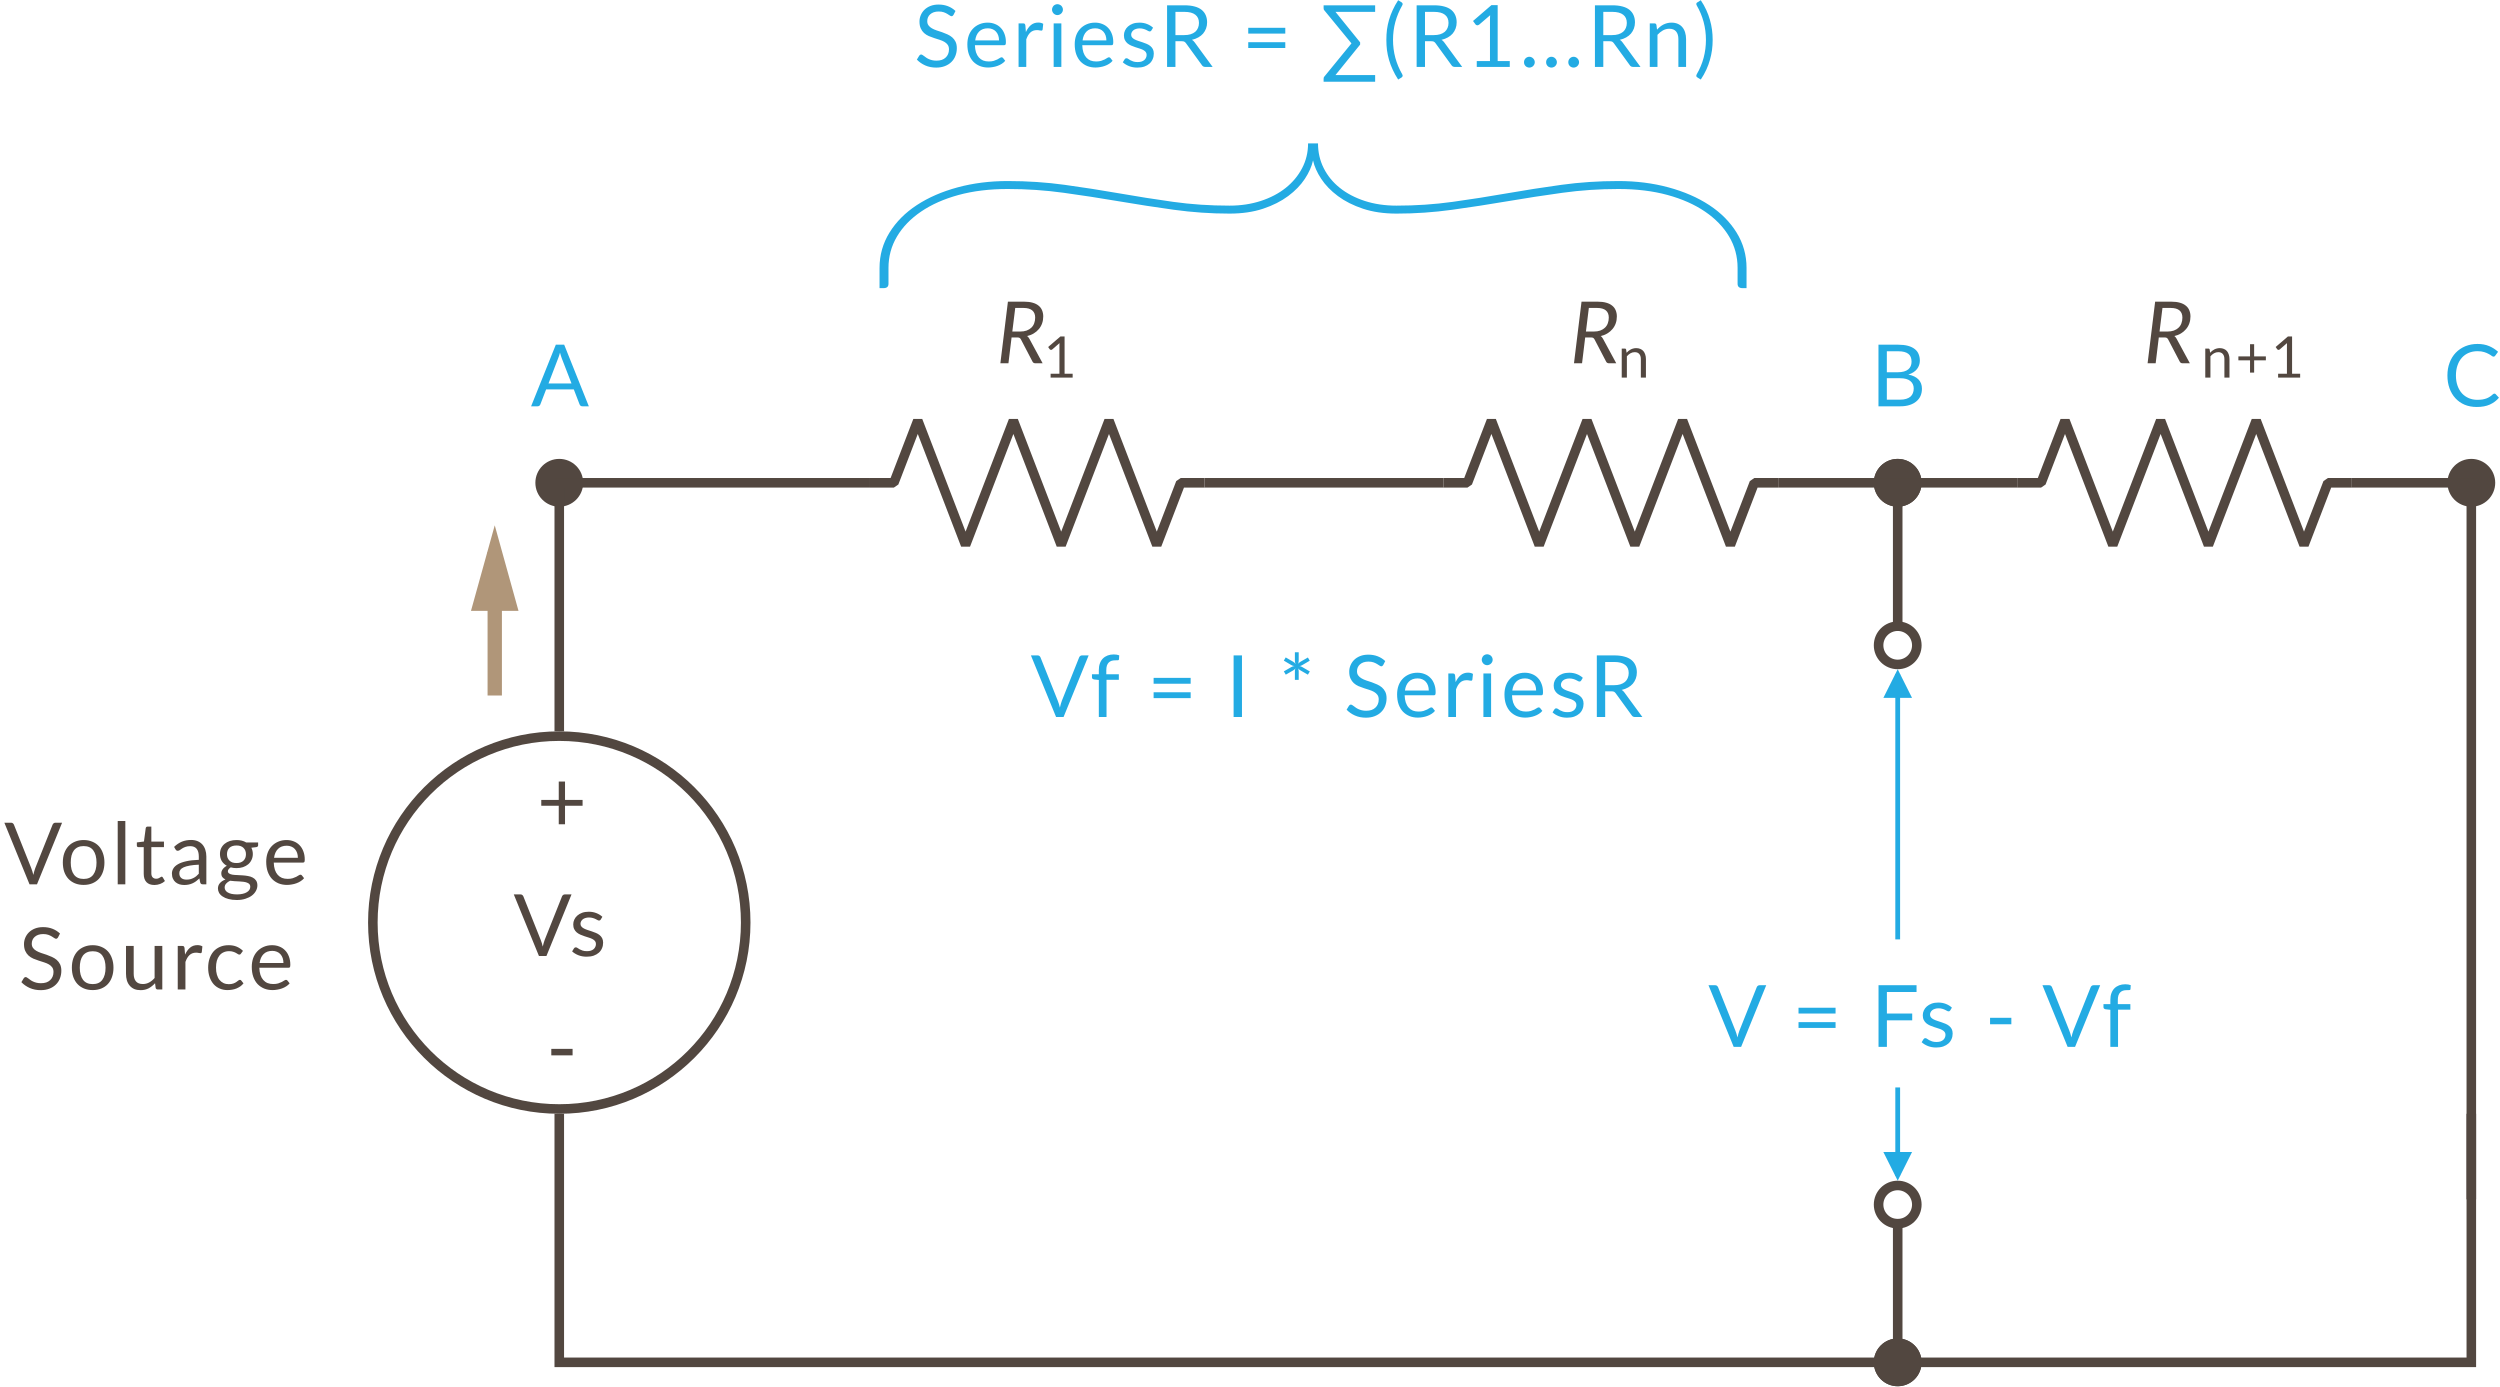
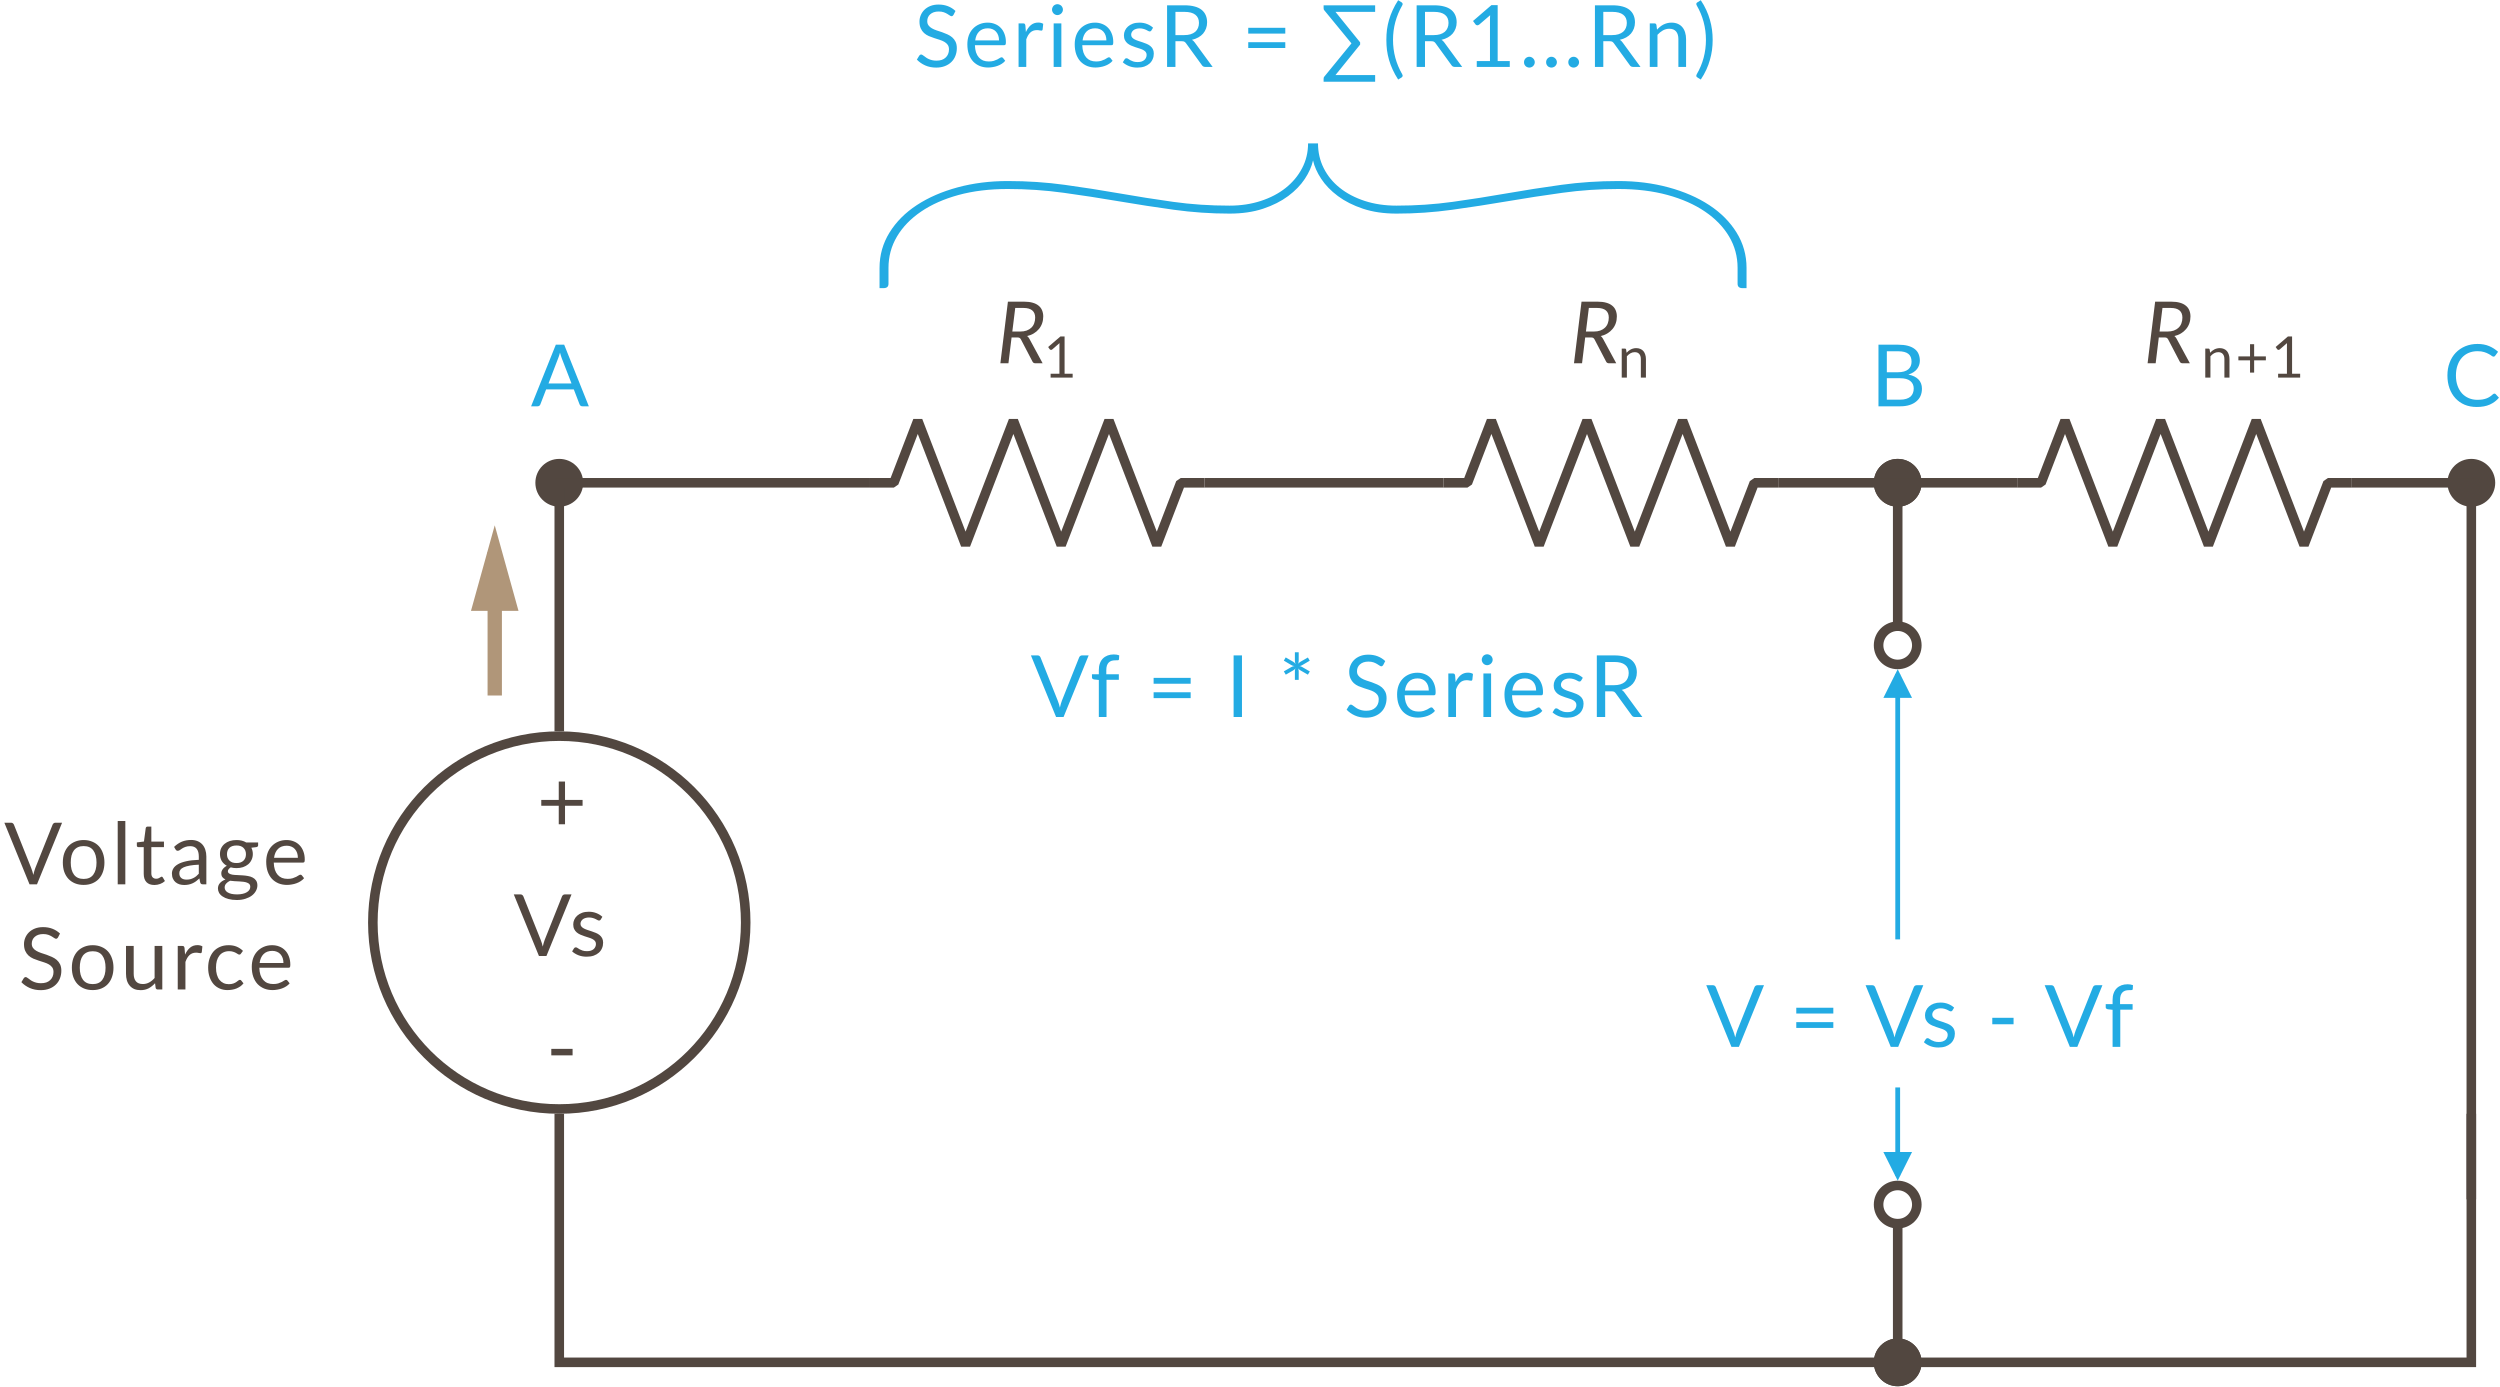
<svg xmlns="http://www.w3.org/2000/svg" xmlns:xlink="http://www.w3.org/1999/xlink" width="523px" height="290px" viewBox="0 0 523 290" version="1.1">
  <defs>
    <circle id="path-1" cx="399" cy="105" r="5" />
    <circle id="path-2" cx="399" cy="289" r="5" />
  </defs>
  <g id="Page-1" stroke="none" stroke-width="1" fill="none" fill-rule="evenodd">
    <g id="Desktop-HD" transform="translate(-102, -889)">
      <g id="VoltageDrop_Simplification" transform="translate(100, 885)">
        <path d="M105.5,119.5 L105.5,149.5" id="Line-11-Copy-5" stroke="#B09679" stroke-width="3" />
        <path id="Line-11-Copy-5-decoration-1" d="M105.5,119.5 L108.5,130.3 L102.5,130.3 L105.5,119.5 Z" stroke="#B09679" stroke-width="3" />
        <g id="VS" transform="translate(109, 186)" font-size="18" font-family="Lato-Regular, Lato" letter-spacing="0.695" fill="#524740" font-weight="normal">
          <text id="Vs">
            <tspan x="0.436" y="18">Vs</tspan>
          </text>
        </g>
        <path d="M287.589,-39.676 C285.217,-39.676 283.034,-39.087 281.041,-37.908 C279.047,-36.729 277.306,-35.048 275.817,-32.864 C274.329,-30.68 273.168,-28.063 272.335,-25.012 C271.503,-21.961 271.086,-18.529 271.086,-14.716 C271.086,-10.764 271.351,-6.864 271.881,-3.016 C272.411,0.832 273.004,4.68 273.66,8.528 C274.316,12.376 274.909,16.224 275.439,20.072 C275.969,23.92 276.234,27.785 276.234,31.668 C276.234,34.303 275.893,36.643 275.212,38.688 C274.531,40.733 273.647,42.484 272.562,43.94 C271.477,45.396 270.279,46.557 268.967,47.424 C267.654,48.291 266.368,48.863 265.106,49.14 C266.368,49.417 267.654,49.989 268.967,50.856 C270.279,51.723 271.477,52.884 272.562,54.34 C273.647,55.796 274.531,57.547 275.212,59.592 C275.893,61.637 276.234,63.977 276.234,66.612 C276.234,70.495 275.969,74.36 275.439,78.208 C274.909,82.056 274.316,85.904 273.66,89.752 C273.004,93.6 272.411,97.448 271.881,101.296 C271.351,105.144 271.086,109.044 271.086,112.996 C271.086,116.809 271.503,120.241 272.335,123.292 C273.168,126.343 274.329,128.96 275.817,131.144 C277.306,133.328 279.047,135.009 281.041,136.188 C283.034,137.367 285.217,137.956 287.589,137.956 L290.92,137.956 C291.525,137.956 291.828,138.303 291.828,138.996 L291.828,139.828 L287.589,139.828 C284.914,139.828 282.454,139.135 280.208,137.748 C277.962,136.361 276.045,134.455 274.455,132.028 C272.865,129.601 271.629,126.759 270.746,123.5 C269.862,120.241 269.421,116.74 269.421,112.996 C269.421,108.905 269.686,104.936 270.216,101.088 C270.746,97.24 271.339,93.444 271.995,89.7 C272.651,85.956 273.244,82.195 273.774,78.416 C274.303,74.637 274.568,70.703 274.568,66.612 C274.568,64.255 274.24,62.071 273.584,60.06 C272.928,58.049 272.02,56.316 270.859,54.86 C269.698,53.404 268.323,52.26 266.733,51.428 C265.144,50.596 263.415,50.18 261.548,50.18 L261.548,48.1 C263.415,48.1 265.144,47.701 266.733,46.904 C268.323,46.107 269.698,44.98 270.859,43.524 C272.02,42.068 272.928,40.335 273.584,38.324 C274.24,36.313 274.568,34.095 274.568,31.668 C274.568,27.647 274.303,23.729 273.774,19.916 C273.244,16.103 272.651,12.324 271.995,8.58 C271.339,4.836 270.746,1.04 270.216,-2.808 C269.686,-6.656 269.421,-10.625 269.421,-14.716 C269.421,-18.46 269.862,-21.961 270.746,-25.22 C271.629,-28.479 272.865,-31.321 274.455,-33.748 C276.045,-36.175 277.962,-38.081 280.208,-39.468 C282.454,-40.855 284.914,-41.548 287.589,-41.548 L291.828,-41.548 L291.828,-40.716 C291.828,-40.023 291.525,-39.676 290.92,-39.676 L287.589,-39.676 Z" id="{" fill="#23ABE3" transform="translate(276.688, 49.14) rotate(-270) translate(-276.688, -49.14) " />
        <g id="R1" transform="translate(184, 62)">
          <polyline id="Resistor" stroke="#524740" stroke-width="2" stroke-linejoin="bevel" points="0 43 5 43 10 30 20 56 30 30 40 56 50 30 60 56 65 43 70 43" />
          <g transform="translate(26, 0)" font-weight="normal" fill="#524740">
            <text id="R" font-family="Lato-Italic, Lato" font-size="18" font-style="italic" letter-spacing="0.695">
              <tspan x="0.401" y="18">R</tspan>
            </text>
            <text id="1-copy" font-family="Lato-Regular, Lato" font-size="12" letter-spacing="0.463">
              <tspan x="10.288" y="21">1</tspan>
            </text>
          </g>
        </g>
        <g id="R1-Copy" transform="translate(193, 0)">
          <g id="V1" font-size="18" font-family="Lato-Regular, Lato" letter-spacing="0.695" fill="#23ABE3" font-weight="normal">
-             <text id="V-=-Fs---Vf">
-               <tspan x="166.371" y="223">V = Fs - Vf</tspan>
+             <text id="V-=-Vs---Vf">
+               <tspan x="165.903" y="223">V = Vs - Vf</tspan>
            </text>
            <text id="Vf-=-I-*-SeriesR">
              <tspan x="24.62" y="154">Vf = I * SeriesR</tspan>
            </text>
            <text id="SeriesR-=-∑(R1…Rn)">
              <tspan x="0.215" y="18">SeriesR = ∑(R1…Rn)</tspan>
            </text>
          </g>
          <polyline id="Resistor" stroke="#524740" stroke-width="2" stroke-linejoin="bevel" points="111 105 116 105 121 92 131 118 141 92 151 118 161 92 171 118 176 105 181 105" />
          <g id="R1" transform="translate(137, 62)" font-weight="normal" fill="#524740">
            <text id="R" font-family="Lato-Italic, Lato" font-size="18" font-style="italic" letter-spacing="0.695">
              <tspan x="0.401" y="18">R</tspan>
            </text>
            <text id="n" font-family="Lato-Regular, Lato" font-size="12" letter-spacing="0.463">
              <tspan x="10.42" y="21">n</tspan>
            </text>
          </g>
        </g>
        <g id="R1-Copy-2" transform="translate(424, 62)">
          <polyline id="Resistor" stroke="#524740" stroke-width="2" stroke-linejoin="bevel" points="0 43 5 43 10 30 20 56 30 30 40 56 50 30 60 56 65 43 70 43" />
          <g id="R1" transform="translate(26, 0)" font-weight="normal" fill="#524740">
            <text id="R" font-family="Lato-Italic, Lato" font-size="18" font-style="italic" letter-spacing="0.695">
              <tspan x="0.401" y="18">R</tspan>
            </text>
            <text id="n+1" font-family="Lato-Regular, Lato" font-size="12" letter-spacing="0.463">
              <tspan x="12.5" y="21">n+1</tspan>
            </text>
          </g>
        </g>
        <text id="Voltage-Source" font-family="Lato-Regular, Lato" font-size="18" font-weight="normal" letter-spacing="0.695" fill="#524740">
          <tspan x="2.863" y="189">Voltage </tspan>
          <tspan x="5.879" y="211">Source</tspan>
        </text>
        <text id="A" font-family="Lato-Regular, Lato" font-size="18" font-weight="normal" letter-spacing="0.695" fill="#23ABE3">
          <tspan x="113.059" y="89">A</tspan>
        </text>
        <text id="B" font-family="Lato-Regular, Lato" font-size="18" font-weight="normal" letter-spacing="0.695" fill="#23ABE3">
          <tspan x="393.334" y="89">B</tspan>
        </text>
        <circle id="Oval-2" fill="#524740" cx="119" cy="105" r="5" />
        <g id="DC_Power" transform="translate(79, 105)">
          <g id="Group-2" transform="translate(0, 52)">
            <circle id="Oval" stroke="#524740" stroke-width="2" cx="40" cy="40" r="39" />
            <text id="+" font-family="Lato-Regular, Lato" font-size="18" font-weight="normal" letter-spacing="0.9" fill="#524740">
              <tspan x="35.33" y="21">+</tspan>
            </text>
            <text id="-" font-family="Lato-Regular, Lato" font-size="18" font-weight="normal" letter-spacing="0.9" fill="#524740">
              <tspan x="37.206" y="72.5">-</tspan>
            </text>
          </g>
          <polyline id="Path-5" stroke="#524740" stroke-width="2" points="40 52 40 0 105 0" />
        </g>
        <path d="M254,105 L304,105" id="Path-11" stroke="#524740" stroke-width="2" />
        <g id="Oval-2-Copy-10">
          <use fill="#524740" fill-rule="evenodd" xlink:href="#path-1" />
          <circle stroke="#524740" stroke-width="2" cx="399" cy="105" r="4" />
        </g>
        <g id="Oval-2-Copy-17">
          <use fill="#524740" fill-rule="evenodd" xlink:href="#path-2" />
          <circle stroke="#524740" stroke-width="2" cx="399" cy="289" r="4" />
        </g>
        <text id="C" font-family="Lato-Regular, Lato" font-size="18" font-weight="normal" letter-spacing="0.695" fill="#23ABE3">
          <tspan x="513.14" y="89">C</tspan>
        </text>
        <circle id="Oval-2-Copy-13" fill="#524740" cx="519" cy="105" r="5" />
        <circle id="Oval-2-Copy-15" stroke="#524740" stroke-width="2" cx="399" cy="139" r="4" />
        <circle id="Oval-2-Copy-11" stroke="#524740" stroke-width="2" cx="399" cy="256" r="4" />
        <path d="M374,105 L424,105" id="Path-11-Copy" stroke="#524740" stroke-width="2" />
        <path d="M399,105 L399,136" id="Path-12-Copy" stroke="#524740" stroke-width="2" />
        <path d="M399,259 L399,290" id="Path-12-Copy-6" stroke="#524740" stroke-width="2" />
        <polyline id="Path-12-Copy-2" stroke="#524740" stroke-width="2" points="494 105 519 105 519 254.906" />
        <polyline id="Path-12-Copy-3" stroke="#524740" stroke-width="2" transform="translate(319, 263) scale(1, -1) translate(-319, -263) " points="119 289 119 237 519 237 519 289" />
        <g id="Group-4-Copy" transform="translate(396, 144)">
          <path d="M3,1 L3,56.52" id="Path-14" stroke="#23ABE3" />
          <polygon id="Triangle" fill="#23ABE3" points="3 0 6 6 0 6" />
        </g>
        <g id="Group-3-Copy" transform="translate(396, 231)">
          <path d="M3,0.493 L3,19" id="Path-14-Copy" stroke="#23ABE3" />
          <polygon id="Triangle-Copy" fill="#23ABE3" points="3 20 0 14 6 14" />
        </g>
      </g>
    </g>
  </g>
</svg>
